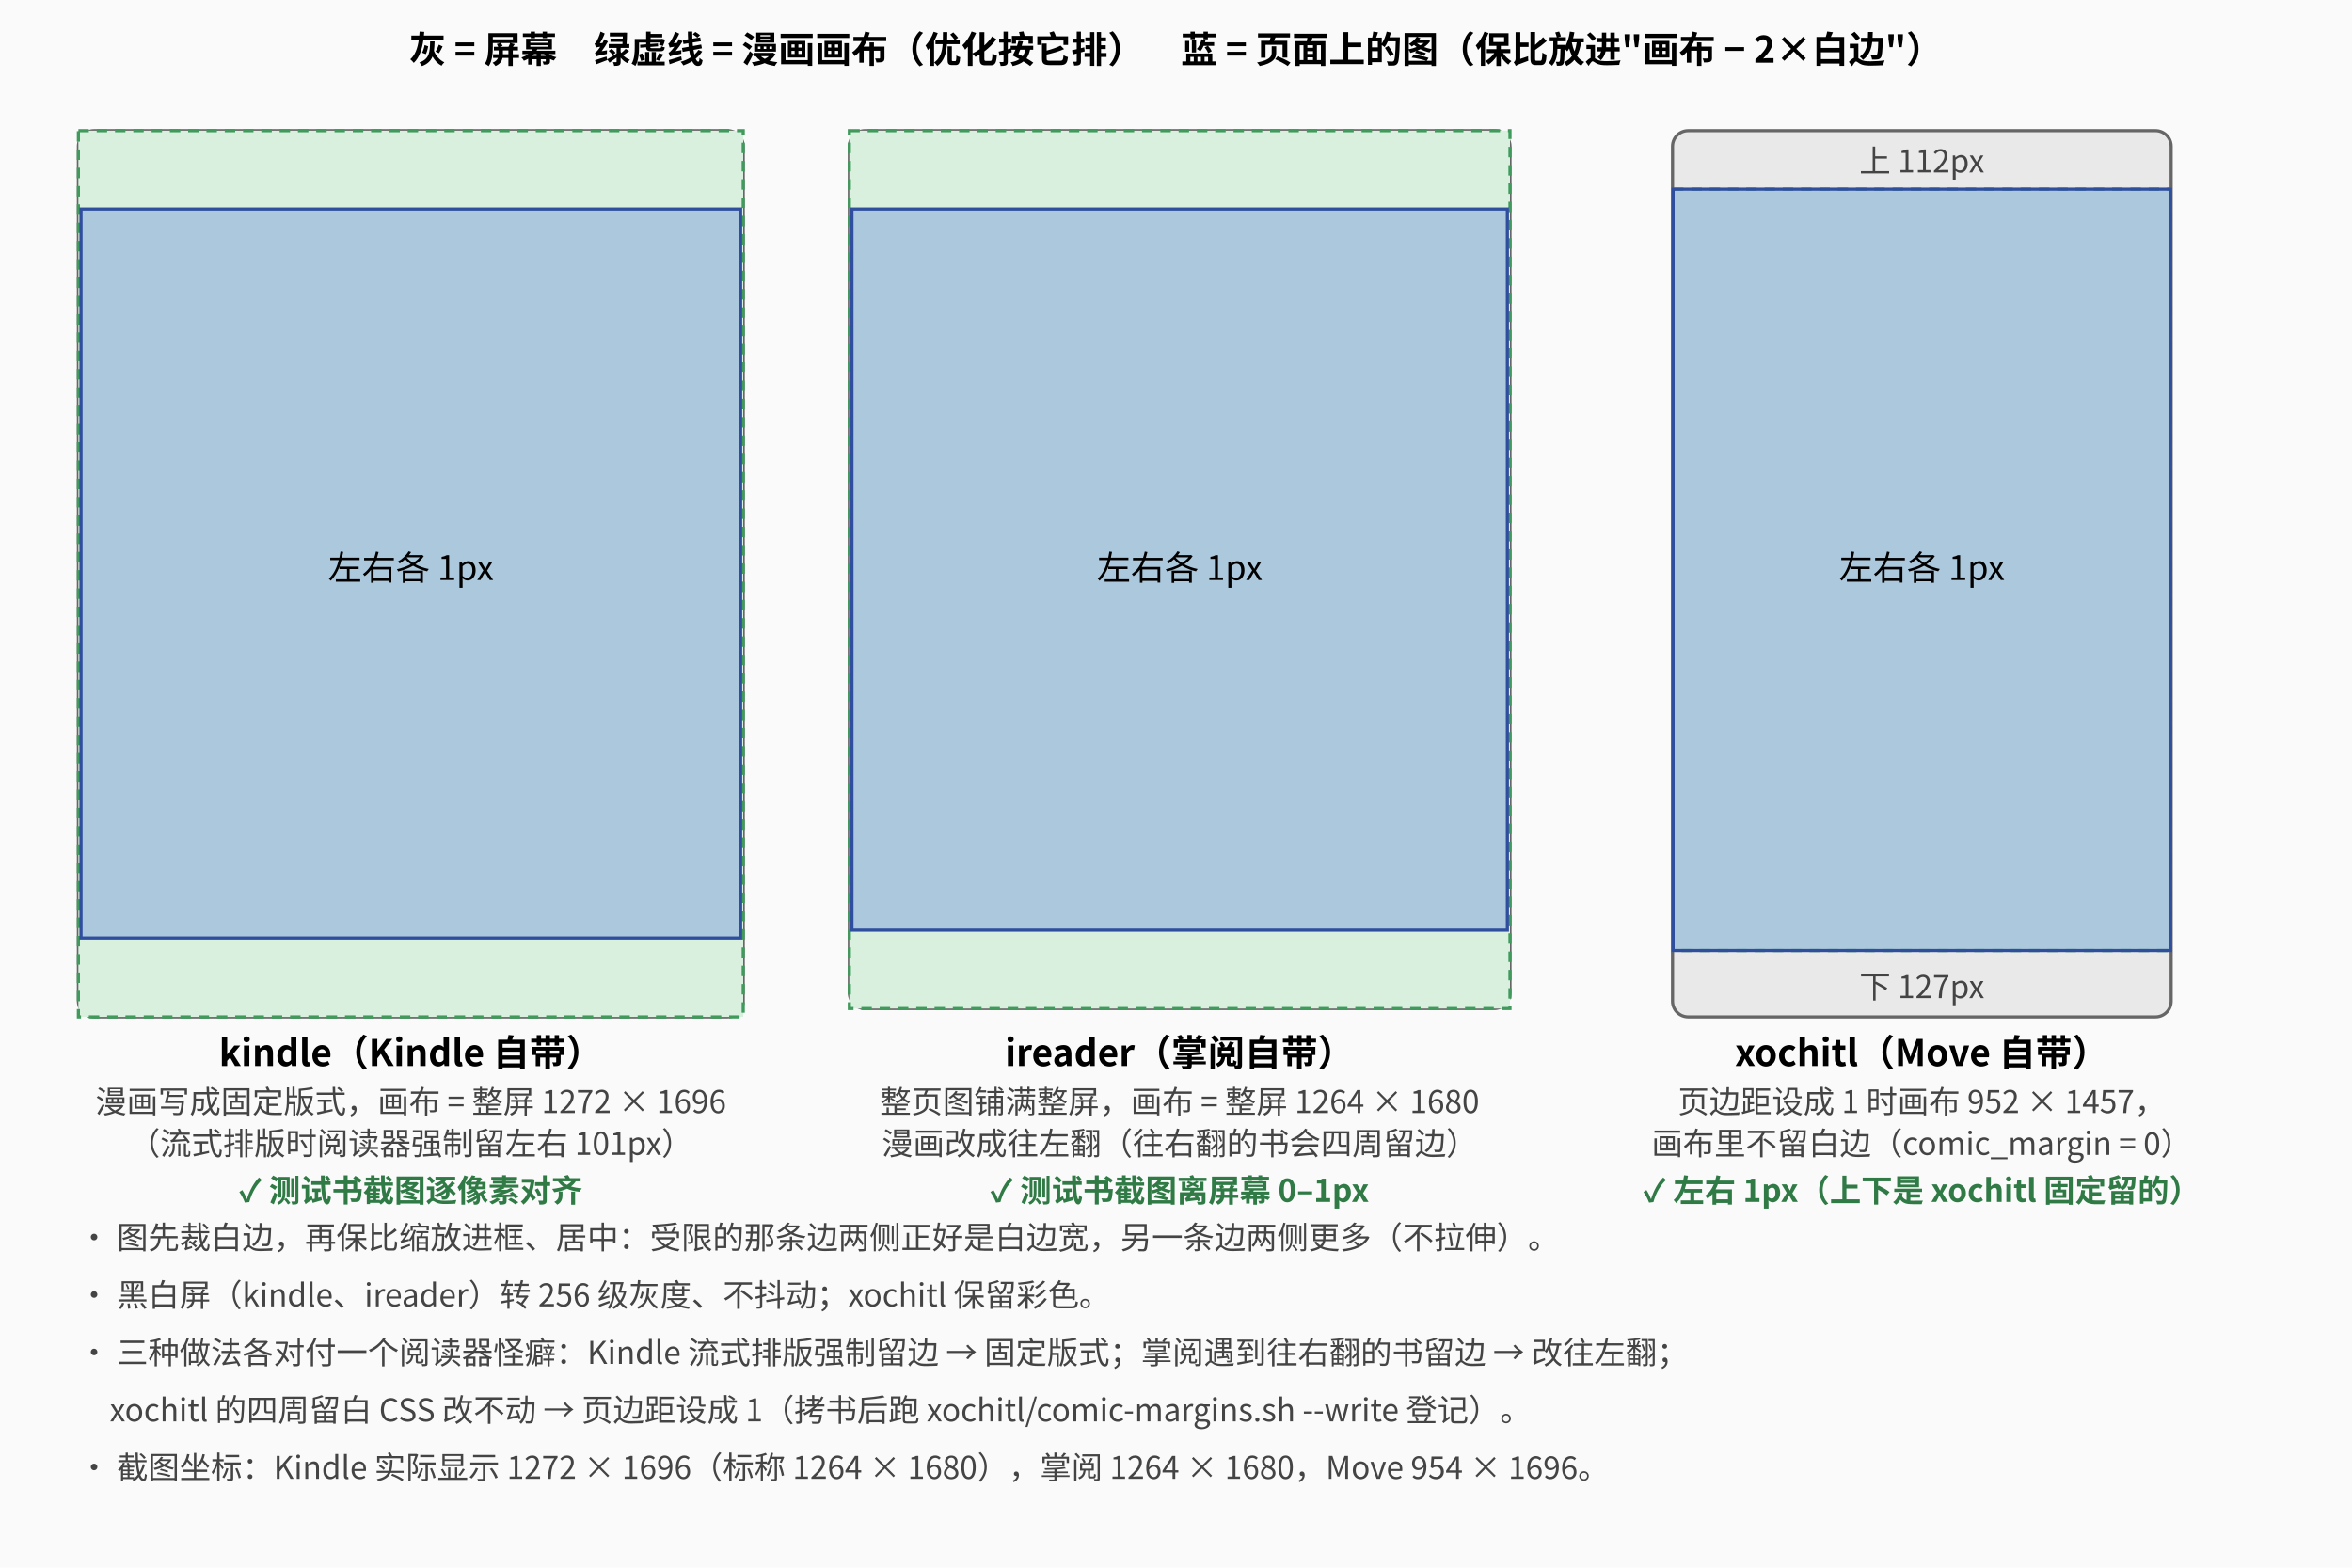
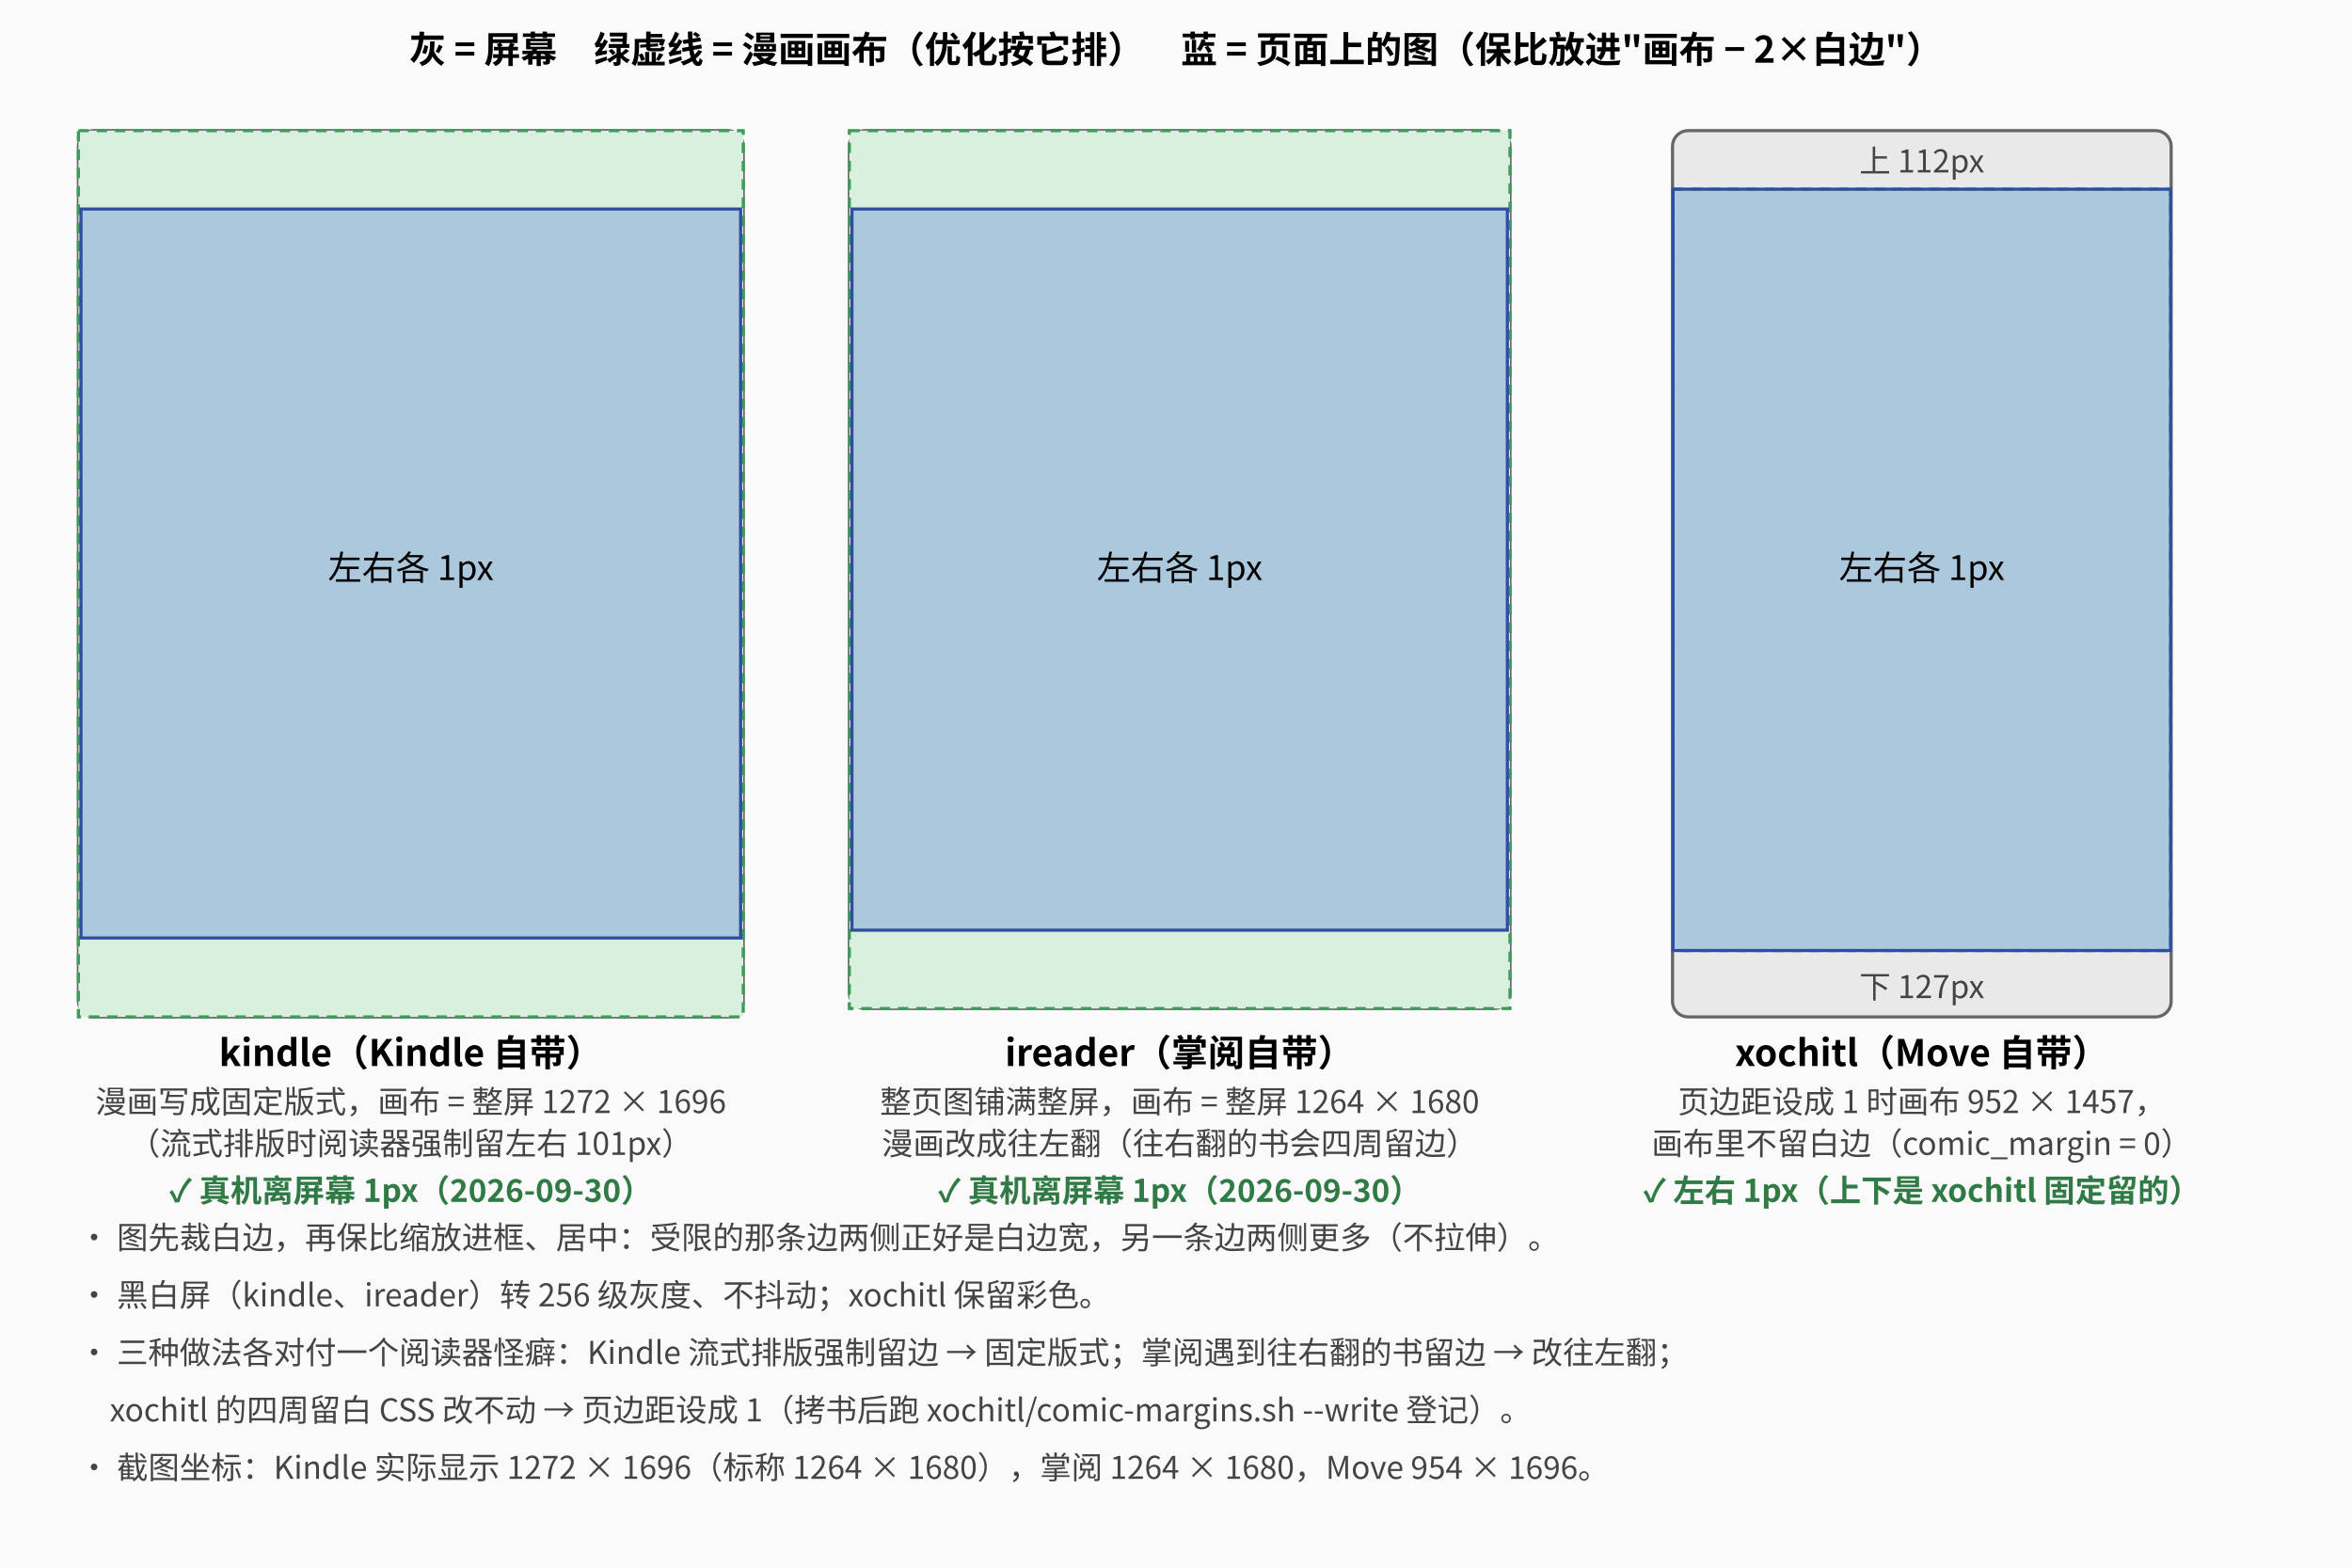
<svg xmlns="http://www.w3.org/2000/svg" viewBox="0 0 900 600" font-family="'Noto Sans CJK SC','PingFang SC','Microsoft YaHei',sans-serif" font-size="13">
  <style>
    .scr{fill:#e9e9e9;stroke:#666;stroke-width:1.2}
    .rd{fill:#d9f0df;stroke:#3f9a5b;stroke-width:1.2;stroke-dasharray:4 3}
    .img{fill:#5b7fd6;fill-opacity:.35;stroke:#2f4f9e;stroke-width:1.2}
    .h{font-weight:bold;font-size:14px}
    .s{font-size:12px;fill:#444}
    .ok{font-size:12px;fill:#2f7a45;font-weight:bold}
  </style>
  <rect width="900" height="600" fill="#fafafa" />
  <text x="450" y="24" text-anchor="middle" class="h">灰 = 屏幕　绿虚线 = 漫画画布（优化按它排）　蓝 = 页面上的图（保比放进"画布 − 2×白边"）</text>
  <g transform="translate(30,50)">
    <rect class="scr" width="254.4" height="339.2" rx="6" />
    <rect class="rd" width="254.4" height="339.2" />
    <rect class="img" x="1" y="30" width="252.4" height="279" />
    <text x="127.2" y="172" text-anchor="middle">左右各 1px</text>
    <text x="127.2" y="358" text-anchor="middle" class="h">kindle（Kindle 自带）</text>
    <text x="127.2" y="376" text-anchor="middle" class="s">漫画写成固定版式，画布 = 整屏 1272 × 1696</text>
    <text x="127.2" y="392" text-anchor="middle" class="s">（流式排版时阅读器强制留左右 101px）</text>
-     <text x="127.2" y="410" text-anchor="middle" class="ok">✓ 测试书截图逐像素对齐</text>
+     <text x="127.2" y="410" text-anchor="middle" class="ok">✓ 真机离屏幕 1px（2026-09-30）</text>
  </g>
  <g transform="translate(325,50)">
    <rect class="scr" width="252.8" height="336" rx="6" />
    <rect class="rd" width="252.8" height="336" />
    <rect class="img" x="1" y="30" width="250.8" height="276" />
    <text x="126.4" y="172" text-anchor="middle">左右各 1px</text>
    <text x="126.4" y="358" text-anchor="middle" class="h">ireader（掌阅自带）</text>
    <text x="126.4" y="376" text-anchor="middle" class="s">整页图铺满整屏，画布 = 整屏 1264 × 1680</text>
    <text x="126.4" y="392" text-anchor="middle" class="s">漫画改成往左翻（往右翻的书会四周留边）</text>
-     <text x="126.4" y="410" text-anchor="middle" class="ok">✓ 测试书截图离屏幕 0–1px</text>
+     <text x="126.4" y="410" text-anchor="middle" class="ok">✓ 真机离屏幕 1px（2026-09-30）</text>
  </g>
  <g transform="translate(640,50)">
    <rect class="scr" width="190.8" height="339.2" rx="6" />
    <rect class="rd" x="0.2" y="22.4" width="190.4" height="291.4" />
    <rect class="img" x="0.2" y="22.4" width="190.4" height="291.4" />
    <text x="95.4" y="16" text-anchor="middle" class="s">上 112px</text>
    <text x="95.4" y="172" text-anchor="middle">左右各 1px</text>
    <text x="95.4" y="332" text-anchor="middle" class="s">下 127px</text>
    <text x="95.4" y="358" text-anchor="middle" class="h">xochitl（Move 自带）</text>
    <text x="95.4" y="376" text-anchor="middle" class="s">页边距设成 1 时画布 952 × 1457，</text>
    <text x="95.4" y="392" text-anchor="middle" class="s">画布里不留白边（comic_margin = 0）</text>
    <text x="95.4" y="410" text-anchor="middle" class="ok">✓ 左右 1px（上下是 xochitl 固定留的）</text>
  </g>
  <g class="s">
    <text x="30" y="478">· 图先裁白边，再保比缩放进框、居中：受限的那条边两侧正好是白边宽，另一条边两侧更多（不拉伸）。</text>
    <text x="30" y="500">· 黑白屏（kindle、ireader）转 256 级灰度、不抖动；xochitl 保留彩色。</text>
    <text x="30" y="522">· 三种做法各对付一个阅读器怪癖：Kindle 流式排版强制留边 → 固定版式；掌阅遇到往右翻的书留边 → 改往左翻；</text>
    <text x="42" y="544">xochitl 的四周留白 CSS 改不动 → 页边距设成 1（拷书后跑 xochitl/comic-margins.sh --write 登记）。</text>
    <text x="30" y="566">· 截图坐标：Kindle 实际显示 1272 × 1696（标称 1264 × 1680），掌阅 1264 × 1680，Move 954 × 1696。</text>
  </g>
</svg>
